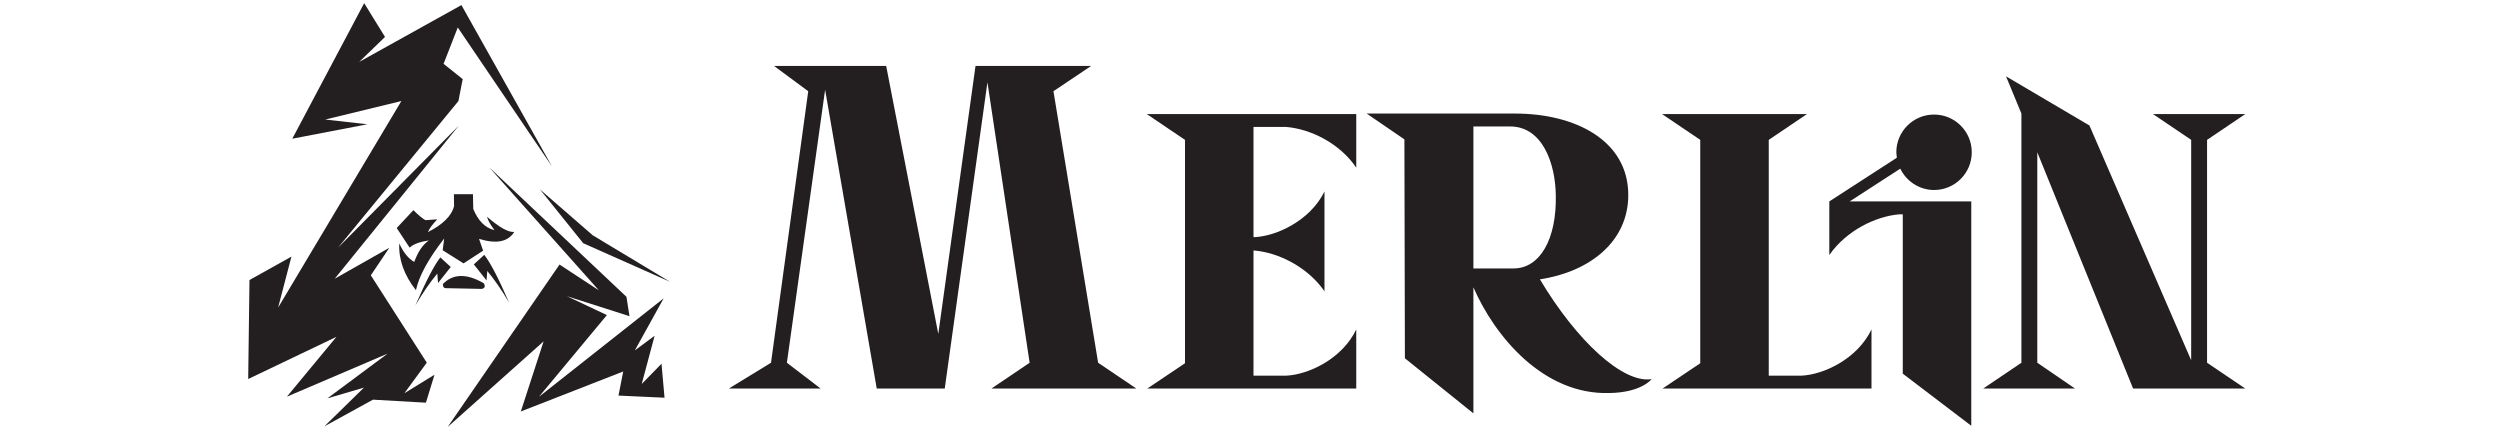
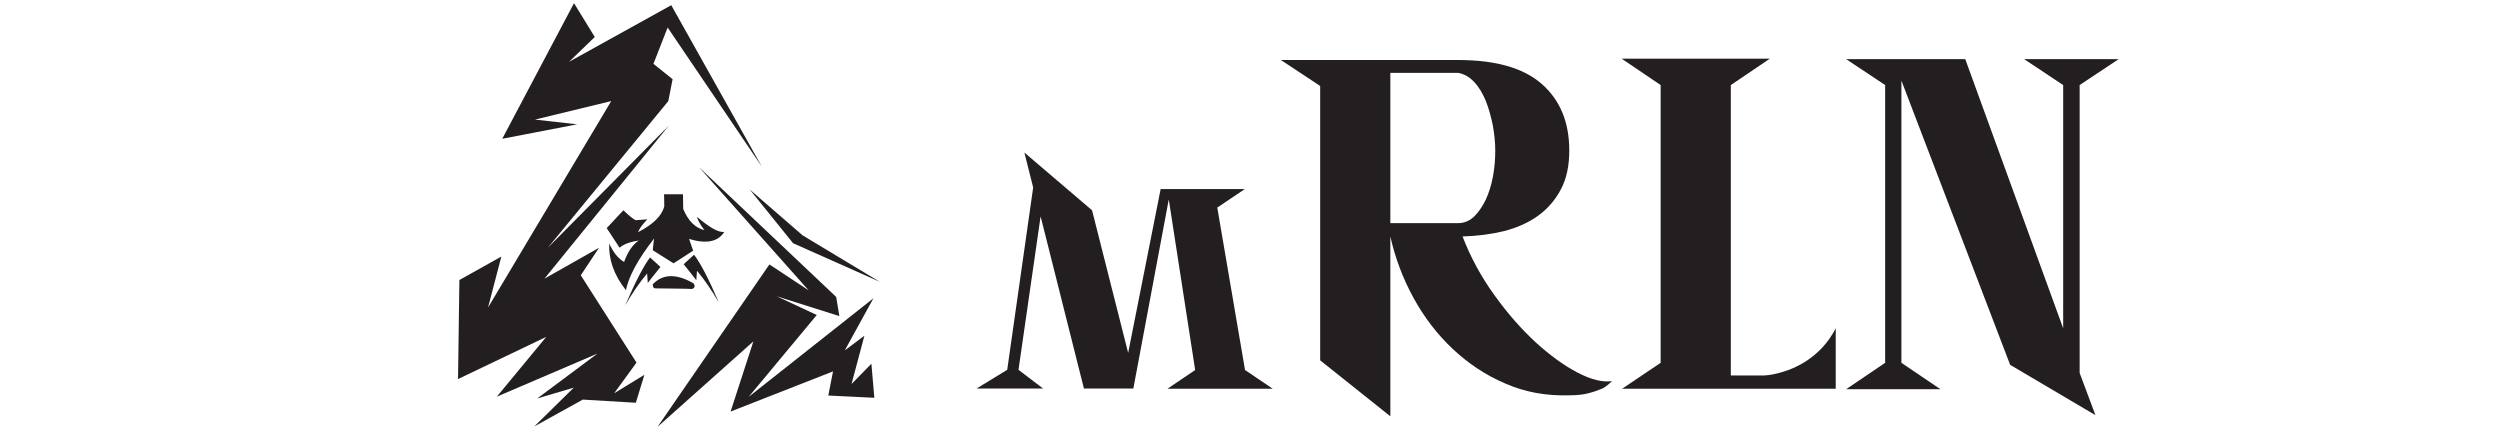
- <svg xmlns="http://www.w3.org/2000/svg" id="b" viewBox="0 0 1108 192">
-   <path d="m213.58,128.05c1.34-.36,1.61-1.21.81-2.53-7.59-4.39-13.63-4.26-18.12.38.01,1.15.4,1.75,1.14,1.81,10.78.22,16.16.33,16.16.33h0Z" style="fill:#231f20; fill-rule:evenodd;" />
-   <path d="m214.62,112.94c-3.08,2.83-4.62,4.24-4.62,4.24,3.75,4.74,5.63,7.11,5.63,7.11.22-2.8.33-4.2.33-4.2,3.28,3.94,6.5,8.62,9.68,14.07-4.58-10.6-8.25-17.67-11.02-21.22h0Z" style="fill:#231f20; fill-rule:evenodd;" />
-   <path d="m195.15,114.09c3.08,2.83,4.62,4.24,4.62,4.24-3.75,4.74-5.63,7.11-5.63,7.11-.22-2.8-.33-4.2-.33-4.2-3.28,3.94-6.5,8.62-9.68,14.07,4.58-10.6,8.25-17.68,11.02-21.22h0Z" style="fill:#231f20; fill-rule:evenodd;" />
-   <path d="m196.86,105.72c-7.01,8.99-11.18,16.62-12.51,22.9-5.26-6.69-7.73-13.6-7.39-20.74,1.8,3.99,4.01,6.72,6.63,8.2,1.65-4.51,3.81-7.69,6.48-9.53-3.98.59-6.83,1.65-8.53,3.19-3.82-5.79-5.72-8.68-5.72-8.68,4.93-5.28,7.39-7.91,7.39-7.91,2.38,2.35,4.18,3.83,5.39,4.43,3.46-.26,5.2-.38,5.2-.38-2.21,2.33-3.59,4.22-4.15,5.67,6.61-3.36,10.47-7.18,11.59-11.44-.05-3.58-.07-5.36-.07-5.36h8.44c.1,4.36.14,6.53.14,6.53,2.18,5.31,5.31,8.44,9.38,9.38-1.89-2.52-2.97-4.49-3.27-5.91,5.47,4.74,9.49,6.98,12.06,6.72-2.76,4.42-7.96,5.44-15.61,3.07,1.21,3.5,1.81,5.24,1.81,5.24-5.79,3.75-8.68,5.63-8.68,5.63-6.17-3.88-9.25-5.82-9.25-5.82.45-3.46.67-5.2.67-5.2h0Z" style="fill:#231f20; fill-rule:evenodd;" />
-   <polygon points="203.36 55.66 149.77 109.82 203.17 44.79 205.07 35.06 196.59 28.29 202.88 12.18 244.64 73.78 204.5 2.26 159.2 27.43 170.64 16.37 161.4 1.4 129.55 61.47 162.82 55.08 144.14 52.98 177.89 44.78 123.26 136.32 129.17 113.72 110.57 124.11 110 167.98 149.1 149.29 127.16 175.8 171.79 156.72 145.09 176.56 161.3 171.79 143.76 188.96 165.31 177.13 188.76 178.47 192.58 166.07 179.23 174.27 189.15 160.73 164.35 122.02 172.55 109.81 148.33 123.54 203.36 55.66 203.36 55.66" style="fill:#231f20; fill-rule:evenodd;" />
-   <polygon points="216.8 74.14 265.43 128.69 247.98 117.25 198.4 189.24 240.93 151.29 230.82 182.37 276.21 164.64 274.11 175.32 294.52 176.27 293.18 161.21 284.41 170.17 290.13 148.81 281.36 155.29 294.14 132.22 238.83 175.89 268.97 139.65 251.23 131.26 278.98 140.13 277.65 131.55 216.8 74.14 216.8 74.14" style="fill:#231f20; fill-rule:evenodd;" />
-   <polygon points="239.32 83.96 258.49 107.8 296.91 124.87 262.68 104.27 239.32 83.96 239.32 83.96" style="fill:#231f20; fill-rule:evenodd;" />
+ <svg xmlns="http://www.w3.org/2000/svg" version="1.1" id="b" x="0px" y="0px" viewBox="0 0 1108 192" style="enable-background:new 0 0 1108 192;" xml:space="preserve">
+   <style type="text/css">
+ 	.st0{fill-rule:evenodd;clip-rule:evenodd;fill:#231F20;}
+ 	.st1{fill:#231F20;}
+ </style>
+   <path class="st0" d="M306.6,128.1c1.3-0.4,1.6-1.2,0.8-2.5c-7.6-4.4-13.6-4.3-18.1,0.4c0,1.2,0.4,1.8,1.1,1.8  C301.2,127.9,306.6,128,306.6,128.1L306.6,128.1L306.6,128.1z" />
+   <path class="st0" d="M307.6,112.9c-3.1,2.8-4.6,4.2-4.6,4.2c3.8,4.7,5.6,7.1,5.6,7.1c0.2-2.8,0.3-4.2,0.3-4.2  c3.3,3.9,6.5,8.6,9.7,14.1C314.1,123.6,310.4,116.5,307.6,112.9L307.6,112.9L307.6,112.9z" />
+   <path class="st0" d="M288.1,114.1c3.1,2.8,4.6,4.2,4.6,4.2c-3.8,4.7-5.6,7.1-5.6,7.1c-0.2-2.8-0.3-4.2-0.3-4.2  c-3.3,3.9-6.5,8.6-9.7,14.1C281.7,124.7,285.4,117.6,288.1,114.1L288.1,114.1L288.1,114.1z" />
+   <path class="st0" d="M289.9,105.7c-7,9-11.2,16.6-12.5,22.9c-5.3-6.7-7.7-13.6-7.4-20.7c1.8,4,4,6.7,6.6,8.2  c1.6-4.5,3.8-7.7,6.5-9.5c-4,0.6-6.8,1.7-8.5,3.2c-3.8-5.8-5.7-8.7-5.7-8.7c4.9-5.3,7.4-7.9,7.4-7.9c2.4,2.3,4.2,3.8,5.4,4.4  c3.5-0.3,5.2-0.4,5.2-0.4c-2.2,2.3-3.6,4.2-4.1,5.7c6.6-3.4,10.5-7.2,11.6-11.4c0-3.6-0.1-5.4-0.1-5.4h8.4c0.1,4.4,0.1,6.5,0.1,6.5  c2.2,5.3,5.3,8.4,9.4,9.4c-1.9-2.5-3-4.5-3.3-5.9c5.5,4.7,9.5,7,12.1,6.7c-2.8,4.4-8,5.4-15.6,3.1c1.2,3.5,1.8,5.2,1.8,5.2  c-5.8,3.8-8.7,5.6-8.7,5.6c-6.2-3.9-9.2-5.8-9.2-5.8C289.6,107.4,289.9,105.7,289.9,105.7L289.9,105.7L289.9,105.7z" />
+   <polygon class="st0" points="296.4,55.7 242.8,109.8 296.2,44.8 298.1,35.1 289.6,28.3 295.9,12.2 337.6,73.8 297.5,2.3 252.2,27.4   263.6,16.4 254.4,1.4 222.6,61.5 255.8,55.1 237.1,53 270.9,44.8 216.3,136.3 222.2,113.7 203.6,124.1 203,168 242.1,149.3   220.2,175.8 264.8,156.7 238.1,176.6 254.3,171.8 236.8,189 258.3,177.1 281.8,178.5 285.6,166.1 272.2,174.3 282.1,160.7   257.4,122 265.5,109.8 241.3,123.5 296.4,55.7 " />
+   <polygon class="st0" points="309.8,74.1 358.4,128.7 341,117.2 291.4,189.2 333.9,151.3 323.8,182.4 369.2,164.6 367.1,175.3   387.5,176.3 386.2,161.2 377.4,170.2 383.1,148.8 374.4,155.3 387.1,132.2 331.8,175.9 362,139.6 344.2,131.3 372,140.1   370.6,131.6 309.8,74.1 " />
+   <polygon class="st0" points="332.3,84 351.5,107.8 389.9,124.9 355.7,104.3 332.3,84 " />
  <g>
-     <path d="m341.71,160.77l16.5-120.34-15.18-11.22h49.72l23.1,118.8,16.5-118.8h51.26l-16.72,11.22,19.8,120.34,16.94,11.44h-64.24l16.94-11.44-18.7-124.3-18.92,135.74h-30.14l-22.88-132.44-16.94,121,14.96,11.44h-40.7l18.7-11.44Z" style="fill:#231f20;" />
-     <path d="m508.25,50.55h92.84v23.76c-7.26-10.78-20.24-17.16-31.02-18.04h-14.52v48.84h.44c9.68-.44,24.64-7.26,31.02-20.24v44.22c-7.48-10.78-20.46-17.16-31.02-18.04h-.44v55.44h14.52c9.68-.44,24.64-7.26,31.02-20.46v26.18h-92.62l16.72-11.22V61.99l-16.94-11.44Z" style="fill:#231f20;" />
-     <path d="m671.49,50.33c26.62,0,50.16,11.88,50.16,36.08,0,20.9-17.38,34.1-39.16,37.4,16.28,27.28,36.74,46.2,49.5,44.22,0,0-4.4,5.94-18.7,6.16-29.26.88-50.82-25.08-60.28-46.86v55.88l-30.36-24.42-.22-97.02-16.72-11.44h65.78Zm0,68.64h-.66c11.66,0,19.14-12.98,18.7-32.56-.22-14.08-5.94-30.36-20.24-30.36h-16.28v62.92h18.48Z" style="fill:#231f20;" />
-     <path d="m736.61,50.55h64.24l-16.94,11.44v104.5h14.52c9.68-.44,24.64-7.26,31.02-20.46v26.18h-92.62l16.72-11.22V61.99l-16.94-11.44Z" style="fill:#231f20;" />
-     <path d="m810.75,113.03v-23.76l29.92-19.36c0-.88-.22-1.54-.22-2.42,0-9.24,7.48-16.72,16.72-16.72s16.72,7.48,16.72,16.72-7.48,16.72-16.72,16.72c-6.6,0-12.32-3.96-14.96-9.46l-22.44,14.52h53.9v99.44l-30.36-23.1v-70.62h-1.54c-10.56.88-23.54,7.26-31.02,18.04Z" style="fill:#231f20;" />
-     <path d="m878.95,172.21l16.94-11.44V50.33l-6.82-16.5,36.96,21.78,45.1,104.06V61.99l-16.94-11.44h40.92l-16.94,11.44v98.78l16.94,11.44h-49.72l-42.46-104.72v93.28l16.72,11.44h-40.7Z" style="fill:#231f20;" />
+     <path class="st1" d="M432.8,172.2l13.6-8.3l11.5-80.8L454,67.6L484,93.2l16,63.2l14.4-72.6h37.3l-12.2,8.2l12.3,72l12.3,8.3h-46.7   l12.3-8.3L518,88.4l-15.7,83.8h-21.9l-19.2-76.3l-9.8,68l10.9,8.3H432.8z" />
+     <path class="st1" d="M567.7,26.6h78.5c16.7,0,29,3.5,37.1,10.6c8.1,7.1,12.2,16.9,12.2,29.5c0,6.8-1.2,12.5-3.7,17.2   c-2.5,4.7-5.8,8.6-10.1,11.7c-4.3,3.1-9.3,5.3-15,6.8c-5.7,1.4-11.9,2.2-18.5,2.4c3.6,9.3,8.3,18,14.2,26.1   c5.8,8.1,12,15.1,18.3,20.9c6.4,5.8,12.6,10.3,18.6,13.4c6,3.1,11,4.3,15.1,3.7c-1.1,1.2-2.4,2.2-4,3.2c-1.7,0.7-3.7,1.5-6.1,2.1   c-2.4,0.7-5.4,1-9,1c-10.1,0.3-19.4-1.4-28.1-5.2c-8.7-3.7-16.5-8.9-23.4-15.4c-6.9-6.5-12.7-14.1-17.4-22.7   c-4.7-8.6-8.1-17.7-10.2-27.1v79.7l-31.1-24.8V38.1L567.7,26.6z M616.1,98.9h30.1c2.7,0,5.1-1,7.1-2.9c2-1.9,3.7-4.5,5.2-7.5   c1.4-3.1,2.5-6.5,3.2-10.4c0.7-3.8,1-7.6,1-11.4c0-3.6-0.4-7.3-1.1-11.2c-0.8-3.9-1.8-7.5-3.1-10.8c-1.4-3.3-3-6.1-5.1-8.3   c-2-2.2-4.4-3.6-7.1-4.1h-30.1V98.9z" />
+     <path class="st1" d="M784.4,26l-17.3,11.7v128.7h14.8c2.5-0.1,5.3-0.7,8.3-1.6c3-0.9,6-2.2,8.9-3.9c2.9-1.7,5.7-3.9,8.2-6.5   c2.5-2.6,4.6-5.6,6.3-8.9v26.8h-94.7l17.1-11.5V37.7L718.7,26H784.4z" />
+     <path class="st1" d="M818.2,26.2H871l43.4,119.3V37.7l-17.3-11.5H939l-17.3,11.5v127.6l7,18.7l-37.8-22.3l-48.2-126v125.1   l17.3,11.7h-41.8l17.3-11.7V37.7L818.2,26.2z" />
  </g>
</svg>
